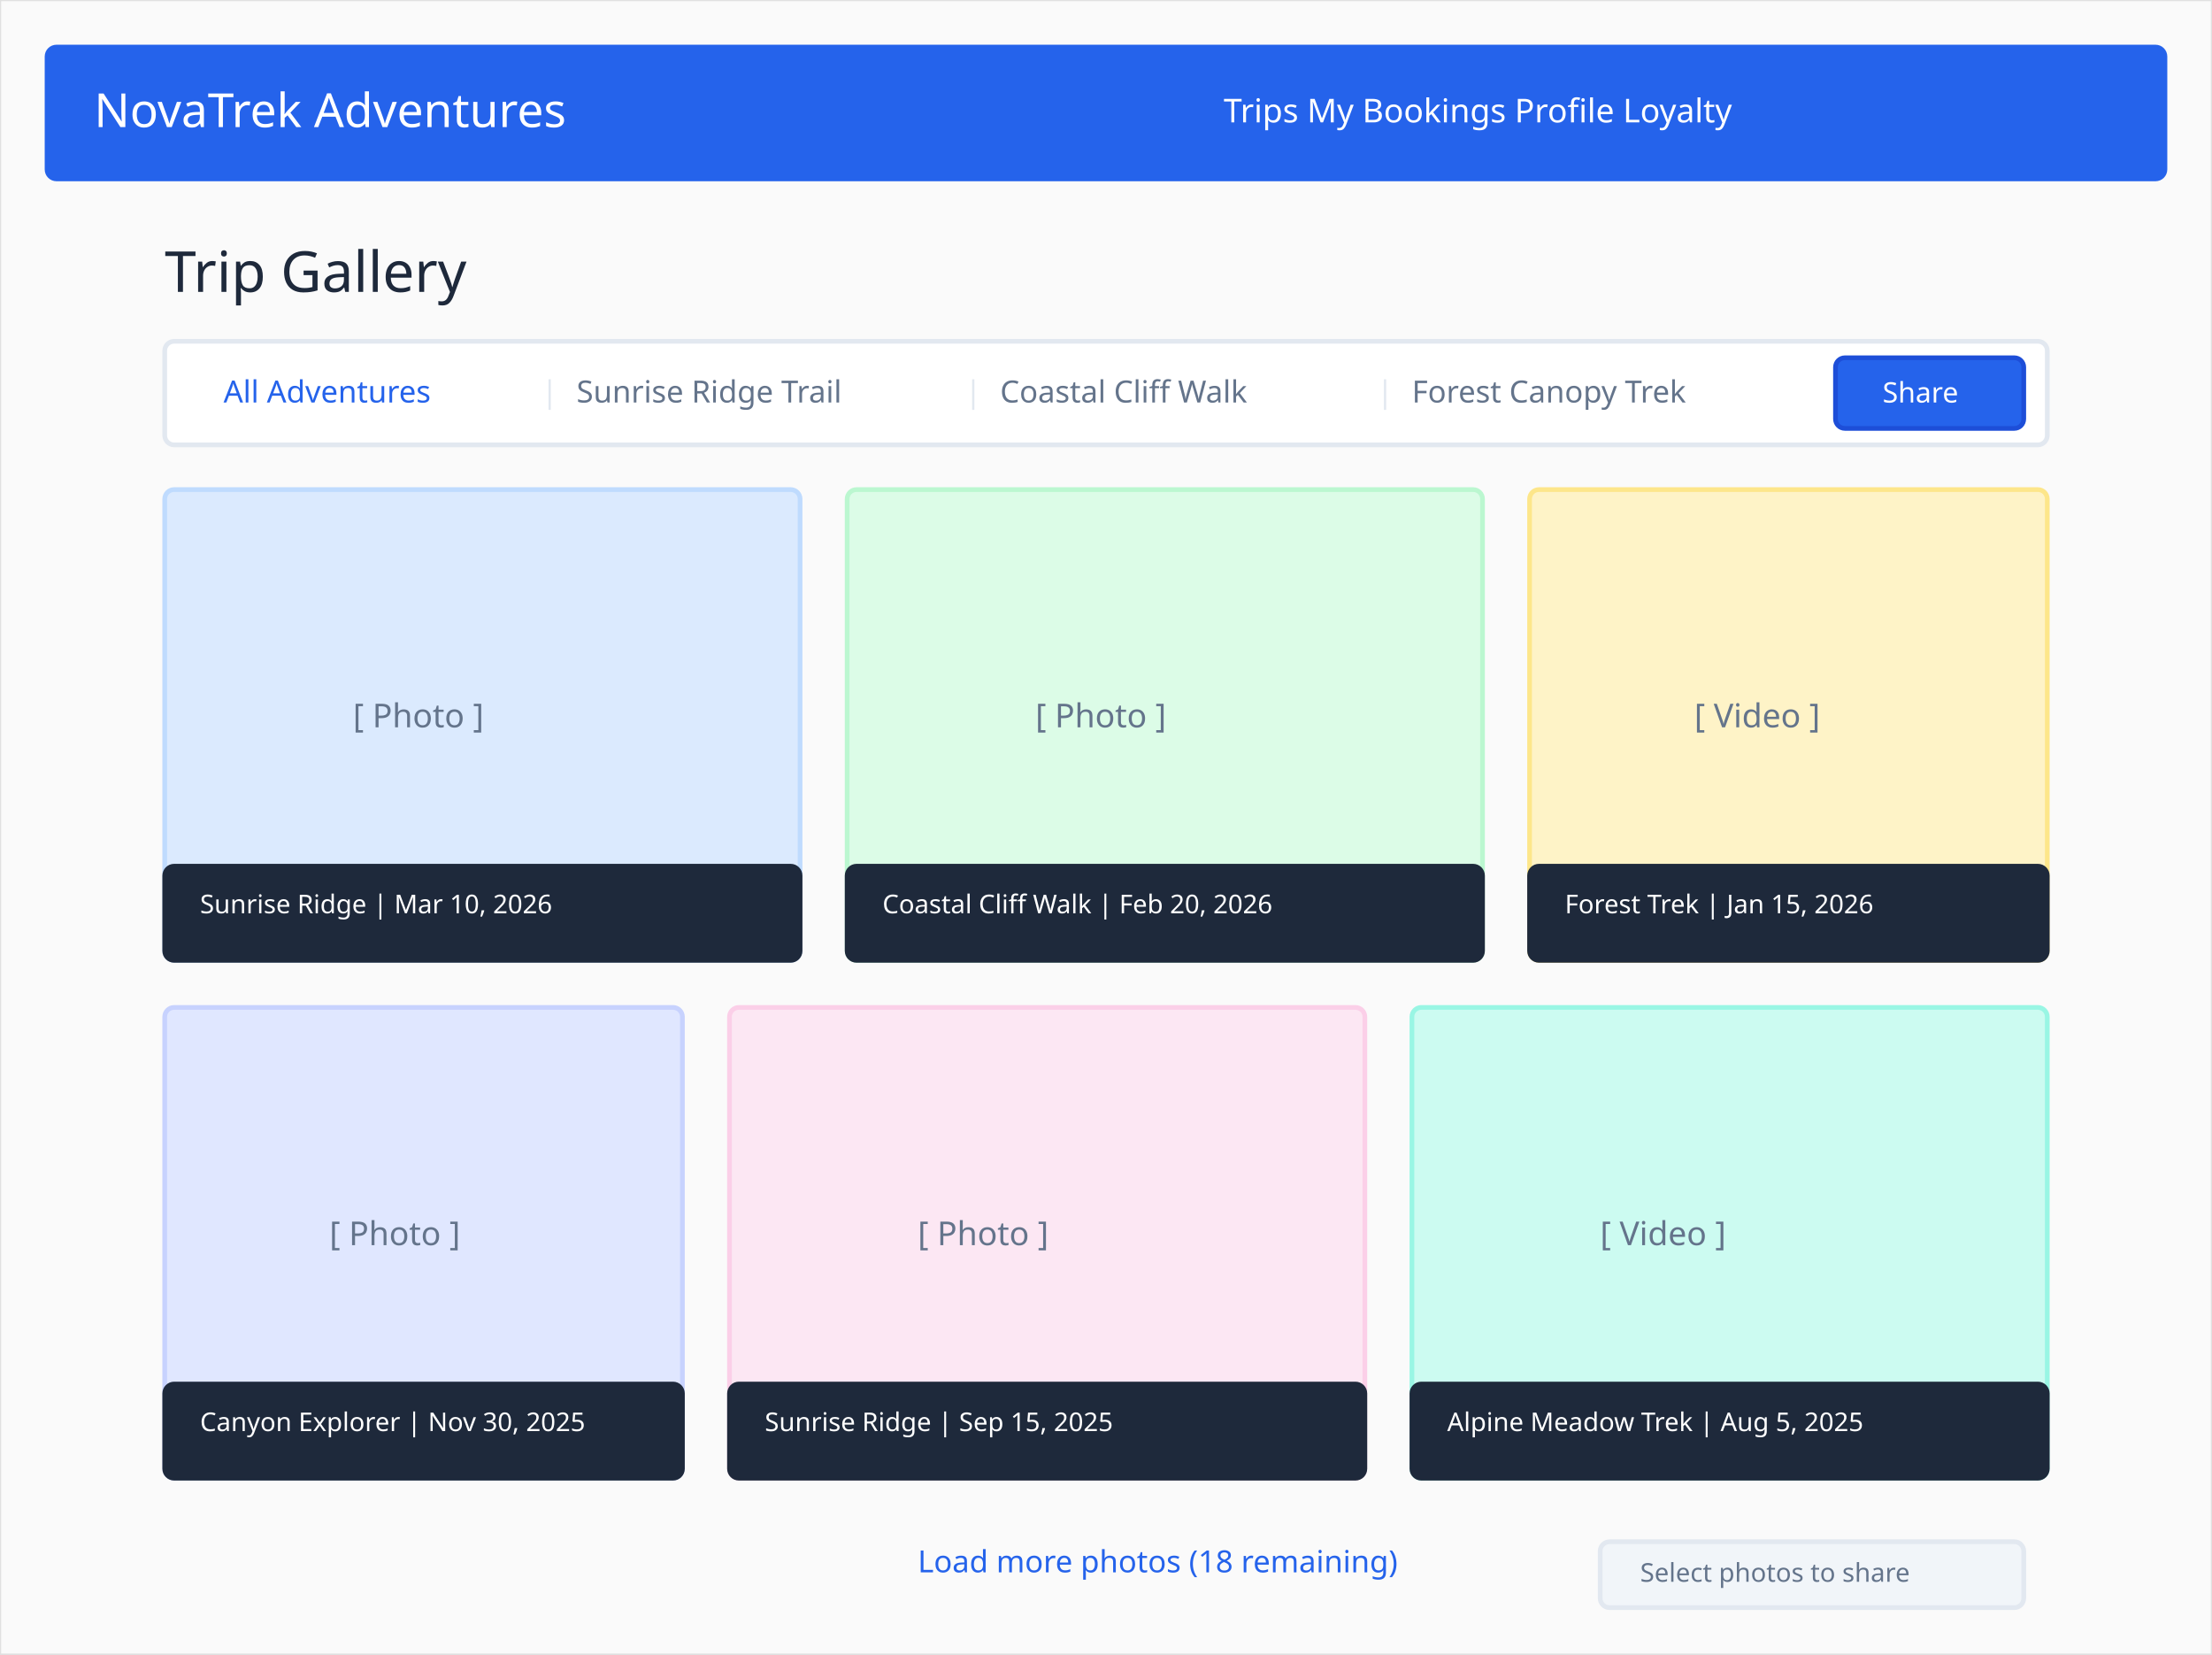
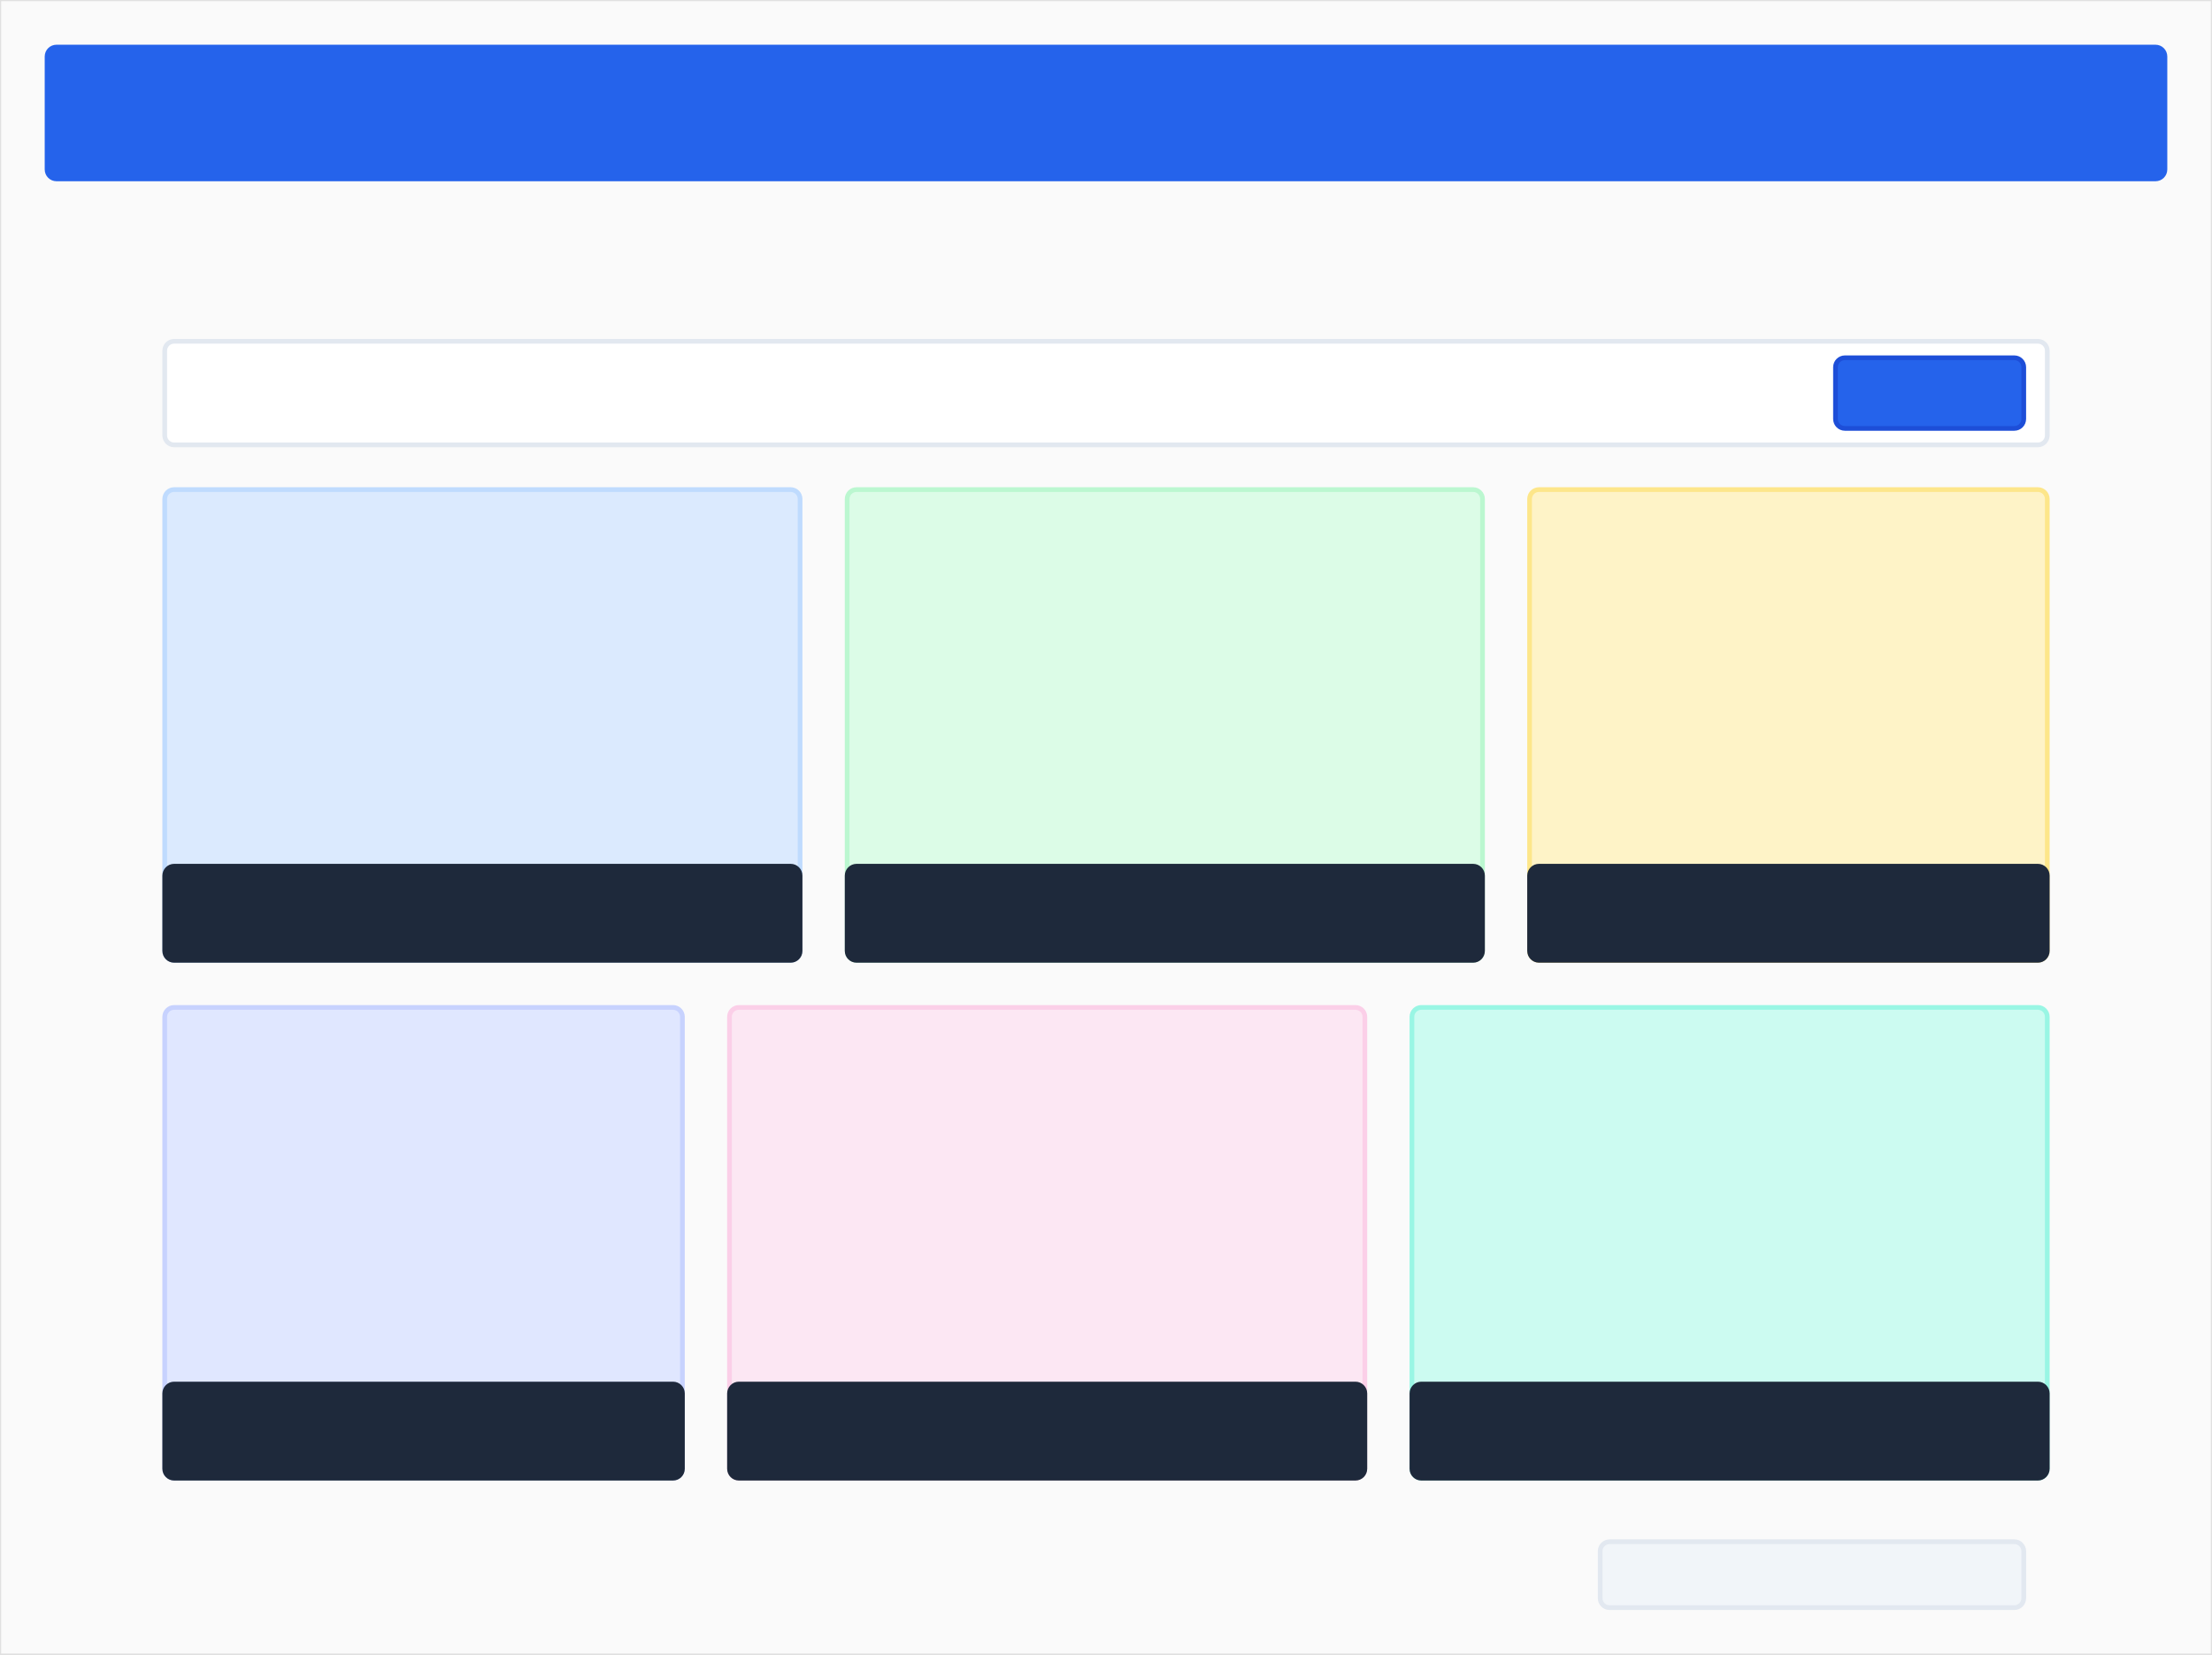
<svg xmlns="http://www.w3.org/2000/svg" viewBox="-20 -20 940 703" width="100%">
  <rect x="-20" y="-20" width="940" height="703" fill="#fafafa" stroke="#e0e0e0" stroke-width="1" />
  <rect x="0" y="0" width="900" height="56" fill="#2563eb" stroke="#2563eb" stroke-width="2" rx="4" />
-   <text x="20" y="34" font-size="20" fill="#FFFFFF" font-family="sans-serif">NovaTrek Adventures</text>
-   <text x="500" y="32" font-size="14" fill="#FFFFFF" font-family="sans-serif">Trips    My Bookings    Profile    Loyalty</text>
-   <text x="50" y="104" font-size="24" fill="#1e293b" font-family="sans-serif">Trip Gallery</text>
  <rect x="50" y="125" width="800" height="44" fill="#FFFFFF" stroke="#e2e8f0" stroke-width="2" rx="4" />
-   <text x="75" y="151" font-size="13" fill="#2563eb" font-family="sans-serif">All Adventures</text>
-   <text x="210" y="151" font-size="13" fill="#e2e8f0" font-family="sans-serif">|</text>
-   <text x="225" y="151" font-size="13" fill="#64748b" font-family="sans-serif">Sunrise Ridge Trail</text>
-   <text x="390" y="151" font-size="13" fill="#e2e8f0" font-family="sans-serif">|</text>
-   <text x="405" y="151" font-size="13" fill="#64748b" font-family="sans-serif">Coastal Cliff Walk</text>
-   <text x="565" y="151" font-size="13" fill="#e2e8f0" font-family="sans-serif">|</text>
-   <text x="580" y="151" font-size="13" fill="#64748b" font-family="sans-serif">Forest Canopy Trek</text>
  <rect x="760" y="132" width="80" height="30" fill="#2563eb" stroke="#1d4ed8" stroke-width="2" rx="4" />
-   <text x="780" y="151" font-size="12" fill="#FFFFFF" font-family="sans-serif">Share</text>
  <rect x="50" y="188" width="270" height="200" fill="#dbeafe" stroke="#bfdbfe" stroke-width="2" rx="4" />
-   <text x="130" y="289" font-size="14" fill="#64748b" font-family="sans-serif">[ Photo ]</text>
  <rect x="50" y="348" width="270" height="40" fill="#1e293b" stroke="#1e293b" stroke-width="2" rx="4" />
-   <text x="65" y="368" font-size="11" fill="#FFFFFF" font-family="sans-serif">Sunrise Ridge  |  Mar 10, 2026</text>
  <rect x="340" y="188" width="270" height="200" fill="#dcfce7" stroke="#bbf7d0" stroke-width="2" rx="4" />
-   <text x="420" y="289" font-size="14" fill="#64748b" font-family="sans-serif">[ Photo ]</text>
  <rect x="340" y="348" width="270" height="40" fill="#1e293b" stroke="#1e293b" stroke-width="2" rx="4" />
-   <text x="355" y="368" font-size="11" fill="#FFFFFF" font-family="sans-serif">Coastal Cliff Walk  |  Feb 20, 2026</text>
  <rect x="630" y="188" width="220" height="200" fill="#fef3c7" stroke="#fde68a" stroke-width="2" rx="4" />
-   <text x="700" y="289" font-size="14" fill="#64748b" font-family="sans-serif">[ Video ]</text>
  <rect x="630" y="348" width="220" height="40" fill="#1e293b" stroke="#1e293b" stroke-width="2" rx="4" />
-   <text x="645" y="368" font-size="11" fill="#FFFFFF" font-family="sans-serif">Forest Trek  |  Jan 15, 2026</text>
  <rect x="50" y="408" width="220" height="200" fill="#e0e7ff" stroke="#c7d2fe" stroke-width="2" rx="4" />
-   <text x="120" y="509" font-size="14" fill="#64748b" font-family="sans-serif">[ Photo ]</text>
  <rect x="50" y="568" width="220" height="40" fill="#1e293b" stroke="#1e293b" stroke-width="2" rx="4" />
-   <text x="65" y="588" font-size="11" fill="#FFFFFF" font-family="sans-serif">Canyon Explorer  |  Nov 30, 2025</text>
  <rect x="290" y="408" width="270" height="200" fill="#fce7f3" stroke="#fbcfe8" stroke-width="2" rx="4" />
-   <text x="370" y="509" font-size="14" fill="#64748b" font-family="sans-serif">[ Photo ]</text>
  <rect x="290" y="568" width="270" height="40" fill="#1e293b" stroke="#1e293b" stroke-width="2" rx="4" />
-   <text x="305" y="588" font-size="11" fill="#FFFFFF" font-family="sans-serif">Sunrise Ridge  |  Sep 15, 2025</text>
  <rect x="580" y="408" width="270" height="200" fill="#ccfbf1" stroke="#99f6e4" stroke-width="2" rx="4" />
-   <text x="660" y="509" font-size="14" fill="#64748b" font-family="sans-serif">[ Video ]</text>
  <rect x="580" y="568" width="270" height="40" fill="#1e293b" stroke="#1e293b" stroke-width="2" rx="4" />
-   <text x="595" y="588" font-size="11" fill="#FFFFFF" font-family="sans-serif">Alpine Meadow Trek  |  Aug 5, 2025</text>
-   <text x="370" y="648" font-size="13" fill="#2563eb" font-family="sans-serif">Load more photos (18 remaining)</text>
  <rect x="660" y="635" width="180" height="28" fill="#f1f5f9" stroke="#e2e8f0" stroke-width="2" rx="4" />
-   <text x="677" y="652" font-size="11" fill="#64748b" font-family="sans-serif">Select photos to share</text>
</svg>
